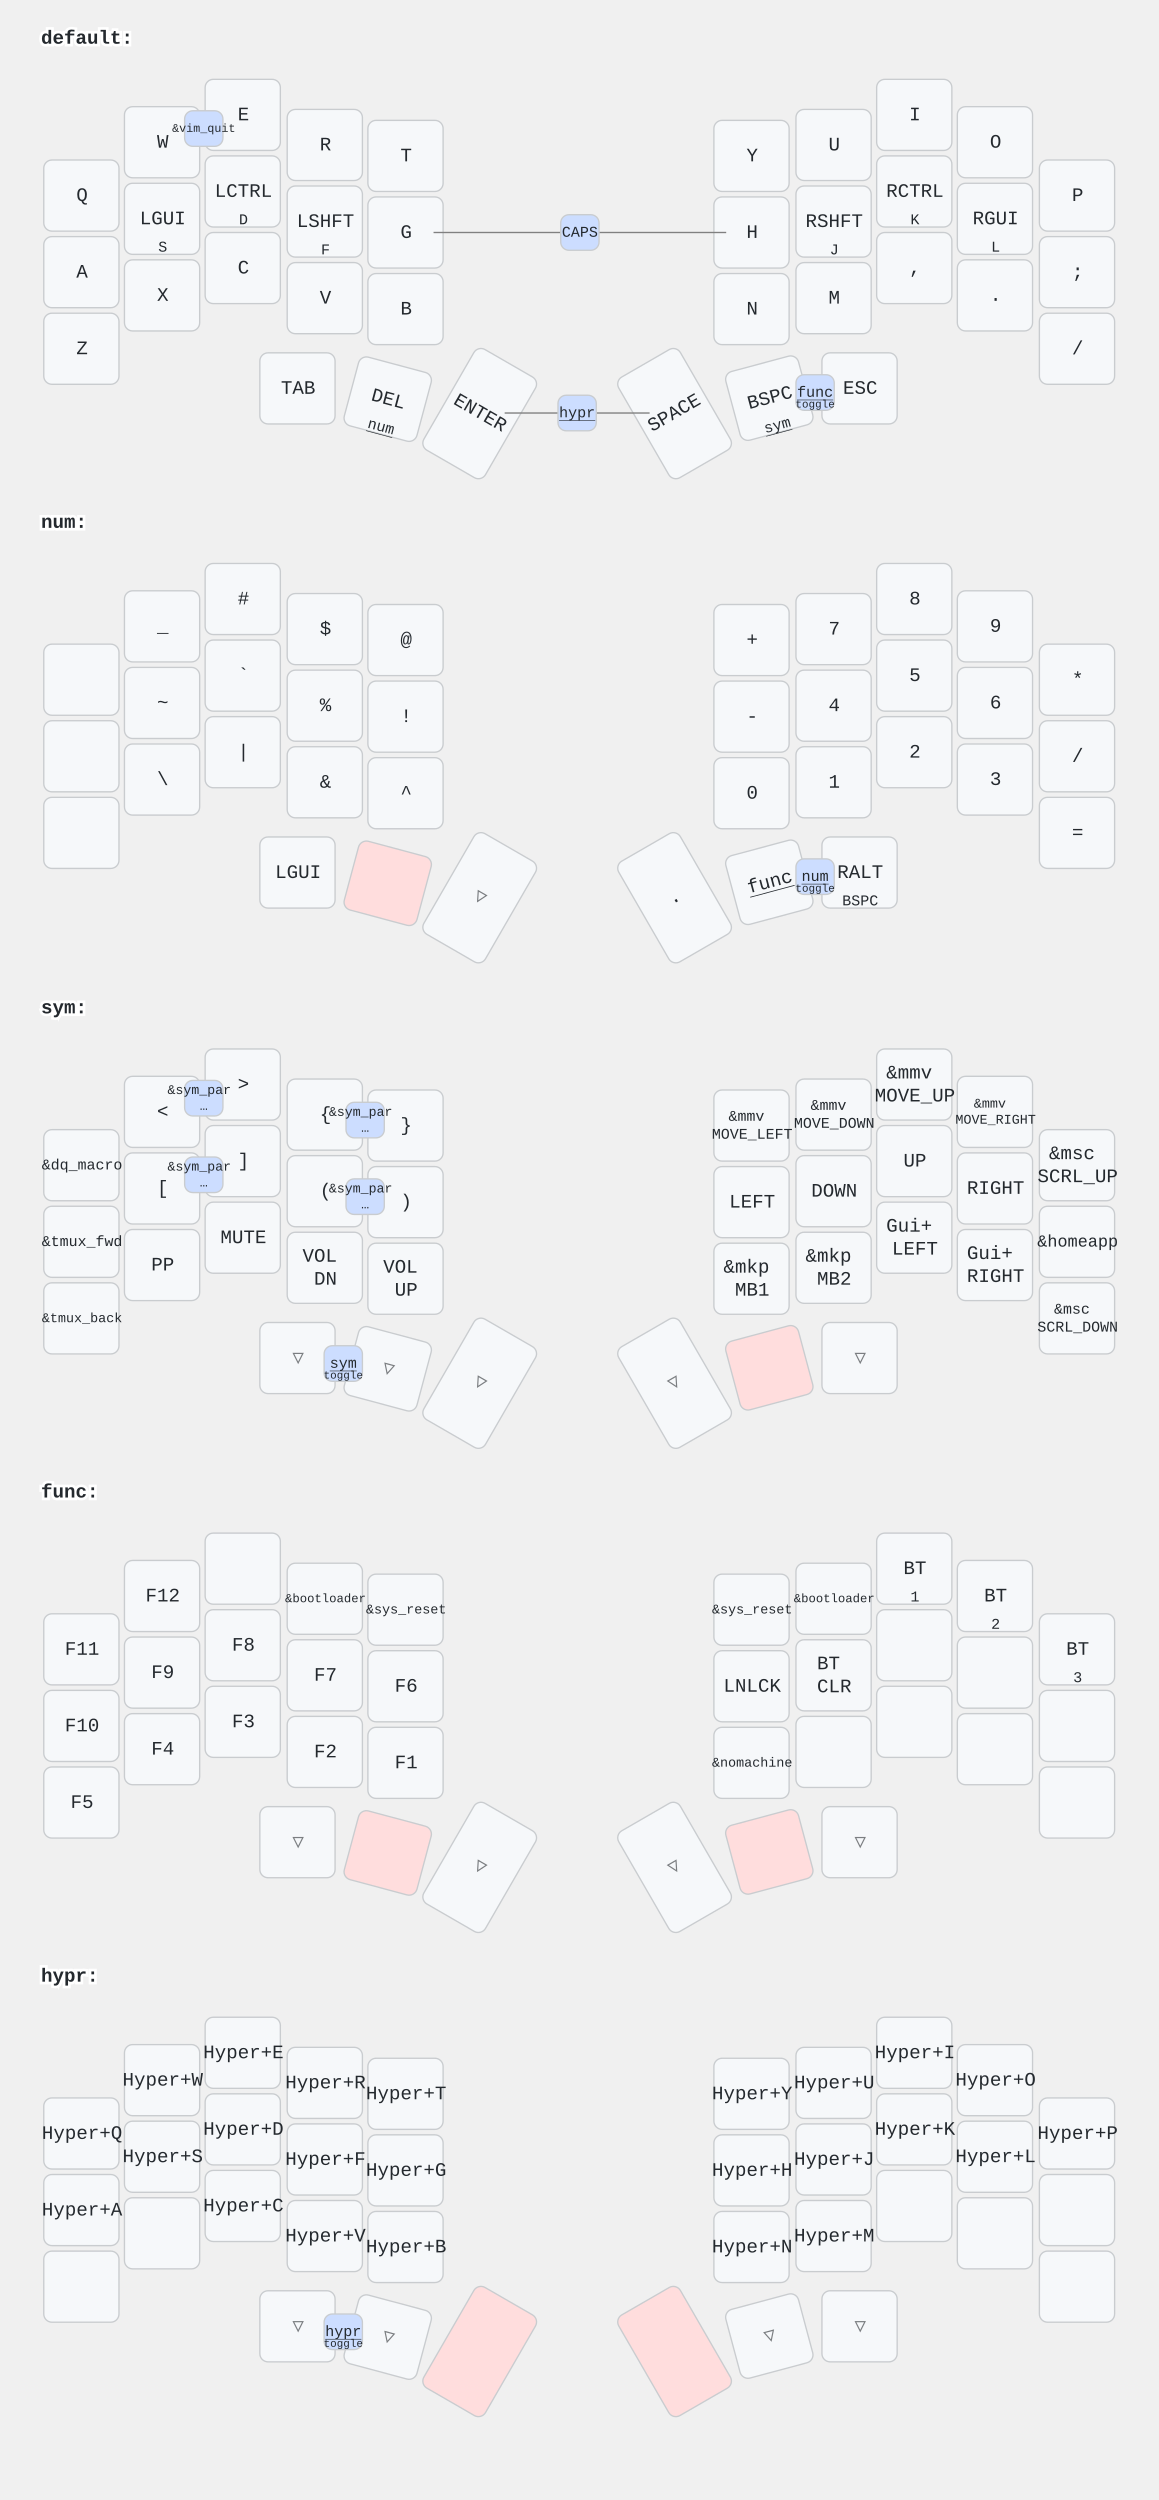
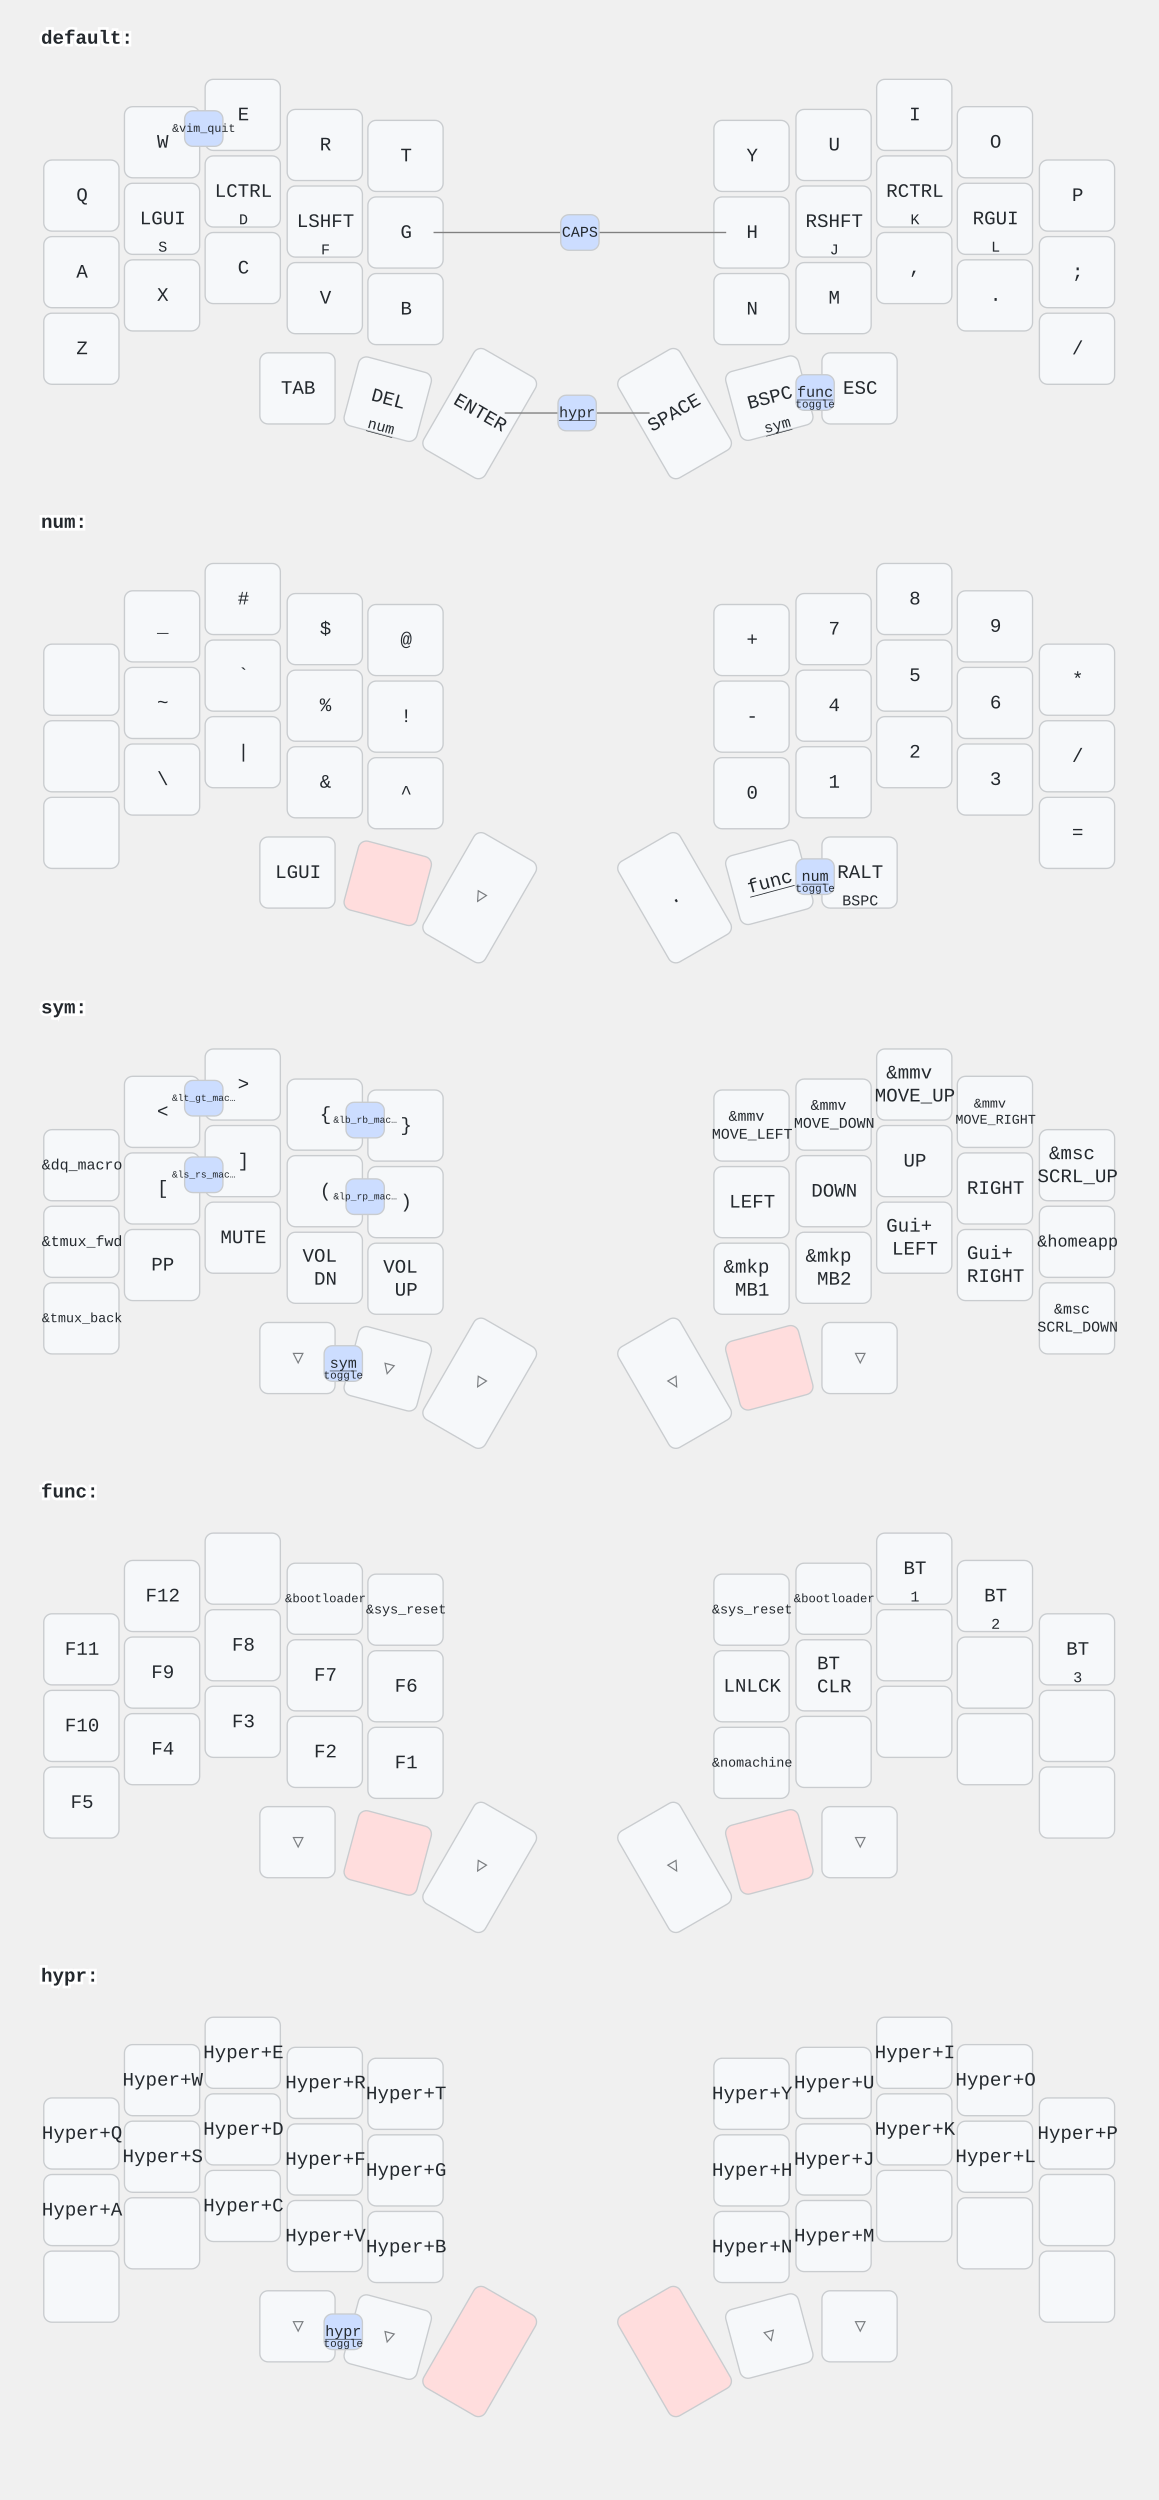
<svg xmlns="http://www.w3.org/2000/svg" width="847" height="1828" viewBox="0 0 847 1828" class="keymap">
  <style>/* inherit to force styles through use tags */
svg path {
    fill: inherit;
}

/* font and background color specifications */
svg.keymap {
    font-family: SFMono-Regular,Consolas,Liberation Mono,Menlo,monospace;
    font-size: 14px;
    font-kerning: normal;
    text-rendering: optimizeLegibility;
    fill: #24292e;
}

/* default key styling */
rect.key {
    fill: #f6f8fa;
}

rect.key, rect.combo {
    stroke: #c9cccf;
    stroke-width: 1;
}

/* default key side styling, only used is draw_key_sides is set */
rect.side {
    filter: brightness(90%);
}

/* color accent for combo boxes */
rect.combo, rect.combo-separate {
    fill: #cdf;
}

/* color accent for held keys */
rect.held, rect.combo.held {
    fill: #fdd;
}

/* color accent for ghost (optional) keys */
rect.ghost, rect.combo.ghost {
    stroke-dasharray: 4, 4;
    stroke-width: 2;
}

text {
    text-anchor: middle;
    dominant-baseline: middle;
}

/* styling for layer labels */
text.label {
    font-weight: bold;
    text-anchor: start;
    stroke: white;
    stroke-width: 4;
    paint-order: stroke;
}

/* styling for optional footer */
text.footer {
    text-anchor: end;
    dominant-baseline: auto;
    stroke: white;
    stroke-width: 4;
    paint-order: stroke;
}

/* styling for combo tap, and key non-tap label text */
text.combo, text.hold, text.shifted, text.left, text.right {
    font-size: 11px;
}

text.hold {
    text-anchor: middle;
    dominant-baseline: auto;
}

text.shifted {
    text-anchor: middle;
    dominant-baseline: hanging;
}

text.left {
    text-anchor: start;
}

text.right {
    text-anchor: end;
}

text.layer-activator {
    text-decoration: underline;
}

/* styling for hold/shifted label text in combo box */
text.combo.hold, text.combo.shifted, text.combo.left, text.combo.right {
    font-size: 8px;
}

/* lighter symbol for transparent keys */
text.trans {
    fill: #7b7e81;
}

/* styling for combo dendrons */
path.combo {
    stroke-width: 1;
    stroke: gray;
    fill: none;
}

/* Start Tabler Icons Cleanup */
/* cannot use height/width with glyphs */
.icon-tabler &gt; path {
    fill: inherit;
    stroke: inherit;
    stroke-width: 2;
}
/* hide tabler's default box */
.icon-tabler &gt; path[stroke="none"][fill="none"] {
    visibility: hidden;
}
/* End Tabler Icons Cleanup */
</style>
  <g transform="translate(30, 0)" class="layer-default">
    <text x="0" y="28" class="label" id="default">default:</text>
    <g transform="translate(0, 56)">
      <g transform="translate(30, 87)" class="key keypos-0">
        <rect rx="6" ry="6" x="-28" y="-26" width="55" height="52" class="key" />
        <text x="0" y="0" class="key tap">Q</text>
      </g>
      <g transform="translate(89, 48)" class="key keypos-1">
        <rect rx="6" ry="6" x="-28" y="-26" width="55" height="52" class="key" />
        <text x="0" y="0" class="key tap">W</text>
      </g>
      <g transform="translate(148, 28)" class="key keypos-2">
        <rect rx="6" ry="6" x="-28" y="-26" width="55" height="52" class="key" />
        <text x="0" y="0" class="key tap">E</text>
      </g>
      <g transform="translate(208, 50)" class="key keypos-3">
        <rect rx="6" ry="6" x="-28" y="-26" width="55" height="52" class="key" />
        <text x="0" y="0" class="key tap">R</text>
      </g>
      <g transform="translate(267, 58)" class="key keypos-4">
        <rect rx="6" ry="6" x="-28" y="-26" width="55" height="52" class="key" />
        <text x="0" y="0" class="key tap">T</text>
      </g>
      <g transform="translate(520, 58)" class="key keypos-5">
        <rect rx="6" ry="6" x="-28" y="-26" width="55" height="52" class="key" />
        <text x="0" y="0" class="key tap">Y</text>
      </g>
      <g transform="translate(580, 50)" class="key keypos-6">
        <rect rx="6" ry="6" x="-28" y="-26" width="55" height="52" class="key" />
        <text x="0" y="0" class="key tap">U</text>
      </g>
      <g transform="translate(639, 28)" class="key keypos-7">
        <rect rx="6" ry="6" x="-28" y="-26" width="55" height="52" class="key" />
        <text x="0" y="0" class="key tap">I</text>
      </g>
      <g transform="translate(698, 48)" class="key keypos-8">
        <rect rx="6" ry="6" x="-28" y="-26" width="55" height="52" class="key" />
        <text x="0" y="0" class="key tap">O</text>
      </g>
      <g transform="translate(758, 87)" class="key keypos-9">
        <rect rx="6" ry="6" x="-28" y="-26" width="55" height="52" class="key" />
        <text x="0" y="0" class="key tap">P</text>
      </g>
      <g transform="translate(30, 143)" class="key keypos-10">
        <rect rx="6" ry="6" x="-28" y="-26" width="55" height="52" class="key" />
        <text x="0" y="0" class="key tap">A</text>
      </g>
      <g transform="translate(89, 104)" class="key keypos-11">
        <rect rx="6" ry="6" x="-28" y="-26" width="55" height="52" class="key" />
        <text x="0" y="0" class="key tap">LGUI</text>
        <text x="0" y="24" class="key hold">S</text>
      </g>
      <g transform="translate(148, 84)" class="key keypos-12">
        <rect rx="6" ry="6" x="-28" y="-26" width="55" height="52" class="key" />
        <text x="0" y="0" class="key tap">LCTRL</text>
        <text x="0" y="24" class="key hold">D</text>
      </g>
      <g transform="translate(208, 106)" class="key keypos-13">
        <rect rx="6" ry="6" x="-28" y="-26" width="55" height="52" class="key" />
        <text x="0" y="0" class="key tap">LSHFT</text>
        <text x="0" y="24" class="key hold">F</text>
      </g>
      <g transform="translate(267, 114)" class="key keypos-14">
        <rect rx="6" ry="6" x="-28" y="-26" width="55" height="52" class="key" />
        <text x="0" y="0" class="key tap">G</text>
      </g>
      <g transform="translate(520, 114)" class="key keypos-15">
        <rect rx="6" ry="6" x="-28" y="-26" width="55" height="52" class="key" />
        <text x="0" y="0" class="key tap">H</text>
      </g>
      <g transform="translate(580, 106)" class="key keypos-16">
        <rect rx="6" ry="6" x="-28" y="-26" width="55" height="52" class="key" />
        <text x="0" y="0" class="key tap">RSHFT</text>
        <text x="0" y="24" class="key hold">J</text>
      </g>
      <g transform="translate(639, 84)" class="key keypos-17">
        <rect rx="6" ry="6" x="-28" y="-26" width="55" height="52" class="key" />
        <text x="0" y="0" class="key tap">RCTRL</text>
        <text x="0" y="24" class="key hold">K</text>
      </g>
      <g transform="translate(698, 104)" class="key keypos-18">
        <rect rx="6" ry="6" x="-28" y="-26" width="55" height="52" class="key" />
        <text x="0" y="0" class="key tap">RGUI</text>
        <text x="0" y="24" class="key hold">L</text>
      </g>
      <g transform="translate(758, 143)" class="key keypos-19">
        <rect rx="6" ry="6" x="-28" y="-26" width="55" height="52" class="key" />
        <text x="0" y="0" class="key tap">;</text>
      </g>
      <g transform="translate(30, 199)" class="key keypos-20">
        <rect rx="6" ry="6" x="-28" y="-26" width="55" height="52" class="key" />
        <text x="0" y="0" class="key tap">Z</text>
      </g>
      <g transform="translate(89, 160)" class="key keypos-21">
        <rect rx="6" ry="6" x="-28" y="-26" width="55" height="52" class="key" />
        <text x="0" y="0" class="key tap">X</text>
      </g>
      <g transform="translate(148, 140)" class="key keypos-22">
        <rect rx="6" ry="6" x="-28" y="-26" width="55" height="52" class="key" />
        <text x="0" y="0" class="key tap">C</text>
      </g>
      <g transform="translate(208, 162)" class="key keypos-23">
        <rect rx="6" ry="6" x="-28" y="-26" width="55" height="52" class="key" />
        <text x="0" y="0" class="key tap">V</text>
      </g>
      <g transform="translate(267, 170)" class="key keypos-24">
        <rect rx="6" ry="6" x="-28" y="-26" width="55" height="52" class="key" />
        <text x="0" y="0" class="key tap">B</text>
      </g>
      <g transform="translate(520, 170)" class="key keypos-25">
        <rect rx="6" ry="6" x="-28" y="-26" width="55" height="52" class="key" />
        <text x="0" y="0" class="key tap">N</text>
      </g>
      <g transform="translate(580, 162)" class="key keypos-26">
        <rect rx="6" ry="6" x="-28" y="-26" width="55" height="52" class="key" />
        <text x="0" y="0" class="key tap">M</text>
      </g>
      <g transform="translate(639, 140)" class="key keypos-27">
        <rect rx="6" ry="6" x="-28" y="-26" width="55" height="52" class="key" />
        <text x="0" y="0" class="key tap">,</text>
      </g>
      <g transform="translate(698, 160)" class="key keypos-28">
        <rect rx="6" ry="6" x="-28" y="-26" width="55" height="52" class="key" />
        <text x="0" y="0" class="key tap">.</text>
      </g>
      <g transform="translate(758, 199)" class="key keypos-29">
        <rect rx="6" ry="6" x="-28" y="-26" width="55" height="52" class="key" />
        <text x="0" y="0" class="key tap">/</text>
      </g>
      <g transform="translate(188, 228)" class="key keypos-30">
        <rect rx="6" ry="6" x="-28" y="-26" width="55" height="52" class="key" />
        <text x="0" y="0" class="key tap">TAB</text>
      </g>
      <g transform="translate(254, 236) rotate(15.0)" class="key keypos-31">
        <rect rx="6" ry="6" x="-28" y="-26" width="55" height="52" class="key" />
        <text x="0" y="0" class="key tap">DEL</text>
        <a href="#num">
          <text x="0" y="24" class="key hold layer-activator">num</text>
        </a>
      </g>
      <g transform="translate(321, 246) rotate(30.0)" class="key keypos-32">
        <rect rx="6" ry="6" x="-26" y="-42" width="52" height="85" class="key" />
        <text x="0" y="0" class="key tap">ENTER</text>
      </g>
      <g transform="translate(463, 246) rotate(-30.0)" class="key keypos-33">
        <rect rx="6" ry="6" x="-26" y="-42" width="52" height="85" class="key" />
        <text x="0" y="0" class="key tap">SPACE</text>
      </g>
      <g transform="translate(533, 235) rotate(-15.0)" class="key keypos-34">
        <rect rx="6" ry="6" x="-28" y="-26" width="55" height="52" class="key" />
        <text x="0" y="0" class="key tap">BSPC</text>
        <a href="#sym">
          <text x="0" y="24" class="key hold layer-activator">sym</text>
        </a>
      </g>
      <g transform="translate(599, 228)" class="key keypos-35">
        <rect rx="6" ry="6" x="-28" y="-26" width="55" height="52" class="key" />
        <text x="0" y="0" class="key tap">ESC</text>
      </g>
      <g class="combo combopos-0">
        <rect rx="6" ry="6" x="105" y="25" width="28" height="26" class="combo" />
        <text x="119" y="38" class="combo tap">
          <tspan style="font-size: 78%">&amp;vim_quit</tspan>
        </text>
      </g>
      <g class="combo combopos-1">
        <path d="M392,246 l-53,0" class="combo" />
        <path d="M392,246 l53,0" class="combo" />
        <rect rx="6" ry="6" x="378" y="233" width="28" height="26" class="combo" />
        <a href="#hypr">
          <text x="392" y="246" class="combo tap layer-activator">hypr</text>
        </a>
      </g>
      <g class="combo combopos-2">
        <rect rx="6" ry="6" x="552" y="218" width="28" height="26" class="combo" />
        <a href="#func">
          <text x="566" y="231" class="combo tap layer-activator">func</text>
        </a>
        <text x="566" y="242" class="combo hold">toggle</text>
      </g>
      <g class="combo combopos-3">
        <path d="M394,114 l-107,0" class="combo" />
        <path d="M394,114 l107,0" class="combo" />
        <rect rx="6" ry="6" x="380" y="101" width="28" height="26" class="combo" />
        <text x="394" y="114" class="combo tap">CAPS</text>
      </g>
    </g>
  </g>
  <g transform="translate(30, 354)" class="layer-num">
    <text x="0" y="28" class="label" id="num">num:</text>
    <g transform="translate(0, 56)">
      <g transform="translate(30, 87)" class="key keypos-0">
        <rect rx="6" ry="6" x="-28" y="-26" width="55" height="52" class="key" />
      </g>
      <g transform="translate(89, 48)" class="key keypos-1">
        <rect rx="6" ry="6" x="-28" y="-26" width="55" height="52" class="key" />
        <text x="0" y="0" class="key tap">_</text>
      </g>
      <g transform="translate(148, 28)" class="key keypos-2">
        <rect rx="6" ry="6" x="-28" y="-26" width="55" height="52" class="key" />
        <text x="0" y="0" class="key tap">#</text>
      </g>
      <g transform="translate(208, 50)" class="key keypos-3">
        <rect rx="6" ry="6" x="-28" y="-26" width="55" height="52" class="key" />
        <text x="0" y="0" class="key tap">$</text>
      </g>
      <g transform="translate(267, 58)" class="key keypos-4">
        <rect rx="6" ry="6" x="-28" y="-26" width="55" height="52" class="key" />
        <text x="0" y="0" class="key tap">@</text>
      </g>
      <g transform="translate(520, 58)" class="key keypos-5">
        <rect rx="6" ry="6" x="-28" y="-26" width="55" height="52" class="key" />
        <text x="0" y="0" class="key tap">+</text>
      </g>
      <g transform="translate(580, 50)" class="key keypos-6">
        <rect rx="6" ry="6" x="-28" y="-26" width="55" height="52" class="key" />
        <text x="0" y="0" class="key tap">7</text>
      </g>
      <g transform="translate(639, 28)" class="key keypos-7">
        <rect rx="6" ry="6" x="-28" y="-26" width="55" height="52" class="key" />
        <text x="0" y="0" class="key tap">8</text>
      </g>
      <g transform="translate(698, 48)" class="key keypos-8">
        <rect rx="6" ry="6" x="-28" y="-26" width="55" height="52" class="key" />
        <text x="0" y="0" class="key tap">9</text>
      </g>
      <g transform="translate(758, 87)" class="key keypos-9">
        <rect rx="6" ry="6" x="-28" y="-26" width="55" height="52" class="key" />
        <text x="0" y="0" class="key tap">*</text>
      </g>
      <g transform="translate(30, 143)" class="key keypos-10">
        <rect rx="6" ry="6" x="-28" y="-26" width="55" height="52" class="key" />
      </g>
      <g transform="translate(89, 104)" class="key keypos-11">
        <rect rx="6" ry="6" x="-28" y="-26" width="55" height="52" class="key" />
        <text x="0" y="0" class="key tap">~</text>
      </g>
      <g transform="translate(148, 84)" class="key keypos-12">
        <rect rx="6" ry="6" x="-28" y="-26" width="55" height="52" class="key" />
        <text x="0" y="0" class="key tap">`</text>
      </g>
      <g transform="translate(208, 106)" class="key keypos-13">
        <rect rx="6" ry="6" x="-28" y="-26" width="55" height="52" class="key" />
        <text x="0" y="0" class="key tap">%</text>
      </g>
      <g transform="translate(267, 114)" class="key keypos-14">
        <rect rx="6" ry="6" x="-28" y="-26" width="55" height="52" class="key" />
        <text x="0" y="0" class="key tap">!</text>
      </g>
      <g transform="translate(520, 114)" class="key keypos-15">
        <rect rx="6" ry="6" x="-28" y="-26" width="55" height="52" class="key" />
        <text x="0" y="0" class="key tap">-</text>
      </g>
      <g transform="translate(580, 106)" class="key keypos-16">
        <rect rx="6" ry="6" x="-28" y="-26" width="55" height="52" class="key" />
        <text x="0" y="0" class="key tap">4</text>
      </g>
      <g transform="translate(639, 84)" class="key keypos-17">
        <rect rx="6" ry="6" x="-28" y="-26" width="55" height="52" class="key" />
        <text x="0" y="0" class="key tap">5</text>
      </g>
      <g transform="translate(698, 104)" class="key keypos-18">
        <rect rx="6" ry="6" x="-28" y="-26" width="55" height="52" class="key" />
        <text x="0" y="0" class="key tap">6</text>
      </g>
      <g transform="translate(758, 143)" class="key keypos-19">
        <rect rx="6" ry="6" x="-28" y="-26" width="55" height="52" class="key" />
        <text x="0" y="0" class="key tap">/</text>
      </g>
      <g transform="translate(30, 199)" class="key keypos-20">
        <rect rx="6" ry="6" x="-28" y="-26" width="55" height="52" class="key" />
      </g>
      <g transform="translate(89, 160)" class="key keypos-21">
        <rect rx="6" ry="6" x="-28" y="-26" width="55" height="52" class="key" />
        <text x="0" y="0" class="key tap">\</text>
      </g>
      <g transform="translate(148, 140)" class="key keypos-22">
        <rect rx="6" ry="6" x="-28" y="-26" width="55" height="52" class="key" />
        <text x="0" y="0" class="key tap">|</text>
      </g>
      <g transform="translate(208, 162)" class="key keypos-23">
        <rect rx="6" ry="6" x="-28" y="-26" width="55" height="52" class="key" />
        <text x="0" y="0" class="key tap">&amp;</text>
      </g>
      <g transform="translate(267, 170)" class="key keypos-24">
        <rect rx="6" ry="6" x="-28" y="-26" width="55" height="52" class="key" />
        <text x="0" y="0" class="key tap">^</text>
      </g>
      <g transform="translate(520, 170)" class="key keypos-25">
        <rect rx="6" ry="6" x="-28" y="-26" width="55" height="52" class="key" />
        <text x="0" y="0" class="key tap">0</text>
      </g>
      <g transform="translate(580, 162)" class="key keypos-26">
        <rect rx="6" ry="6" x="-28" y="-26" width="55" height="52" class="key" />
        <text x="0" y="0" class="key tap">1</text>
      </g>
      <g transform="translate(639, 140)" class="key keypos-27">
        <rect rx="6" ry="6" x="-28" y="-26" width="55" height="52" class="key" />
        <text x="0" y="0" class="key tap">2</text>
      </g>
      <g transform="translate(698, 160)" class="key keypos-28">
        <rect rx="6" ry="6" x="-28" y="-26" width="55" height="52" class="key" />
        <text x="0" y="0" class="key tap">3</text>
      </g>
      <g transform="translate(758, 199)" class="key keypos-29">
        <rect rx="6" ry="6" x="-28" y="-26" width="55" height="52" class="key" />
        <text x="0" y="0" class="key tap">=</text>
      </g>
      <g transform="translate(188, 228)" class="key keypos-30">
        <rect rx="6" ry="6" x="-28" y="-26" width="55" height="52" class="key" />
        <text x="0" y="0" class="key tap">LGUI</text>
      </g>
      <g transform="translate(254, 236) rotate(15.0)" class="key held keypos-31">
        <rect rx="6" ry="6" x="-28" y="-26" width="55" height="52" class="key held" />
      </g>
      <g transform="translate(321, 246) rotate(30.0)" class="key trans keypos-32">
        <rect rx="6" ry="6" x="-26" y="-42" width="52" height="85" class="key trans" />
        <text x="0" y="0" class="key trans tap">▽</text>
      </g>
      <g transform="translate(463, 246) rotate(-30.0)" class="key keypos-33">
        <rect rx="6" ry="6" x="-26" y="-42" width="52" height="85" class="key" />
        <text x="0" y="0" class="key tap">.</text>
      </g>
      <g transform="translate(533, 235) rotate(-15.0)" class="key keypos-34">
        <rect rx="6" ry="6" x="-28" y="-26" width="55" height="52" class="key" />
        <a href="#func">
          <text x="0" y="0" class="key tap layer-activator">func</text>
        </a>
      </g>
      <g transform="translate(599, 228)" class="key keypos-35">
        <rect rx="6" ry="6" x="-28" y="-26" width="55" height="52" class="key" />
        <text x="0" y="0" class="key tap">RALT</text>
        <text x="0" y="24" class="key hold">BSPC</text>
      </g>
      <g class="combo combopos-0">
        <rect rx="6" ry="6" x="552" y="218" width="28" height="26" class="combo" />
        <a href="#num">
          <text x="566" y="231" class="combo tap layer-activator">num</text>
        </a>
        <text x="566" y="242" class="combo hold">toggle</text>
      </g>
    </g>
  </g>
  <g transform="translate(30, 709)" class="layer-sym">
    <text x="0" y="28" class="label" id="sym">sym:</text>
    <g transform="translate(0, 56)">
      <g transform="translate(30, 87)" class="key keypos-0">
        <rect rx="6" ry="6" x="-28" y="-26" width="55" height="52" class="key" />
        <text x="0" y="0" class="key tap">
          <tspan style="font-size: 78%">&amp;dq_macro</tspan>
        </text>
      </g>
      <g transform="translate(89, 48)" class="key keypos-1">
        <rect rx="6" ry="6" x="-28" y="-26" width="55" height="52" class="key" />
        <text x="0" y="0" class="key tap">&lt;</text>
      </g>
      <g transform="translate(148, 28)" class="key keypos-2">
        <rect rx="6" ry="6" x="-28" y="-26" width="55" height="52" class="key" />
        <text x="0" y="0" class="key tap">&gt;</text>
      </g>
      <g transform="translate(208, 50)" class="key keypos-3">
        <rect rx="6" ry="6" x="-28" y="-26" width="55" height="52" class="key" />
        <text x="0" y="0" class="key tap">{</text>
      </g>
      <g transform="translate(267, 58)" class="key keypos-4">
        <rect rx="6" ry="6" x="-28" y="-26" width="55" height="52" class="key" />
        <text x="0" y="0" class="key tap">}</text>
      </g>
      <g transform="translate(520, 58)" class="key keypos-5">
        <rect rx="6" ry="6" x="-28" y="-26" width="55" height="52" class="key" />
        <text x="0" y="0" class="key tap">
          <tspan x="0" dy="-0.6em" style="font-size: 78%">&amp;mmv</tspan>
          <tspan x="0" dy="1.2em" style="font-size: 78%">MOVE_LEFT</tspan>
        </text>
      </g>
      <g transform="translate(580, 50)" class="key keypos-6">
        <rect rx="6" ry="6" x="-28" y="-26" width="55" height="52" class="key" />
        <text x="0" y="0" class="key tap">
          <tspan x="0" dy="-0.6em" style="font-size: 78%">&amp;mmv</tspan>
          <tspan x="0" dy="1.2em" style="font-size: 78%">MOVE_DOWN</tspan>
        </text>
      </g>
      <g transform="translate(639, 28)" class="key keypos-7">
        <rect rx="6" ry="6" x="-28" y="-26" width="55" height="52" class="key" />
        <text x="0" y="0" class="key tap">
          <tspan x="0" dy="-0.6em">&amp;mmv</tspan>
          <tspan x="0" dy="1.2em">MOVE_UP</tspan>
        </text>
      </g>
      <g transform="translate(698, 48)" class="key keypos-8">
        <rect rx="6" ry="6" x="-28" y="-26" width="55" height="52" class="key" />
        <text x="0" y="0" class="key tap">
          <tspan x="0" dy="-0.6em" style="font-size: 70%">&amp;mmv</tspan>
          <tspan x="0" dy="1.2em" style="font-size: 70%">MOVE_RIGHT</tspan>
        </text>
      </g>
      <g transform="translate(758, 87)" class="key keypos-9">
        <rect rx="6" ry="6" x="-28" y="-26" width="55" height="52" class="key" />
        <text x="0" y="0" class="key tap">
          <tspan x="0" dy="-0.6em">&amp;msc</tspan>
          <tspan x="0" dy="1.2em">SCRL_UP</tspan>
        </text>
      </g>
      <g transform="translate(30, 143)" class="key keypos-10">
        <rect rx="6" ry="6" x="-28" y="-26" width="55" height="52" class="key" />
        <text x="0" y="0" class="key tap">
          <tspan style="font-size: 78%">&amp;tmux_fwd</tspan>
        </text>
      </g>
      <g transform="translate(89, 104)" class="key keypos-11">
        <rect rx="6" ry="6" x="-28" y="-26" width="55" height="52" class="key" />
        <text x="0" y="0" class="key tap">[</text>
      </g>
      <g transform="translate(148, 84)" class="key keypos-12">
        <rect rx="6" ry="6" x="-28" y="-26" width="55" height="52" class="key" />
        <text x="0" y="0" class="key tap">]</text>
      </g>
      <g transform="translate(208, 106)" class="key keypos-13">
        <rect rx="6" ry="6" x="-28" y="-26" width="55" height="52" class="key" />
        <text x="0" y="0" class="key tap">(</text>
      </g>
      <g transform="translate(267, 114)" class="key keypos-14">
        <rect rx="6" ry="6" x="-28" y="-26" width="55" height="52" class="key" />
        <text x="0" y="0" class="key tap">)</text>
      </g>
      <g transform="translate(520, 114)" class="key keypos-15">
        <rect rx="6" ry="6" x="-28" y="-26" width="55" height="52" class="key" />
        <text x="0" y="0" class="key tap">LEFT</text>
      </g>
      <g transform="translate(580, 106)" class="key keypos-16">
        <rect rx="6" ry="6" x="-28" y="-26" width="55" height="52" class="key" />
        <text x="0" y="0" class="key tap">DOWN</text>
      </g>
      <g transform="translate(639, 84)" class="key keypos-17">
        <rect rx="6" ry="6" x="-28" y="-26" width="55" height="52" class="key" />
        <text x="0" y="0" class="key tap">UP</text>
      </g>
      <g transform="translate(698, 104)" class="key keypos-18">
        <rect rx="6" ry="6" x="-28" y="-26" width="55" height="52" class="key" />
        <text x="0" y="0" class="key tap">RIGHT</text>
      </g>
      <g transform="translate(758, 143)" class="key keypos-19">
        <rect rx="6" ry="6" x="-28" y="-26" width="55" height="52" class="key" />
        <text x="0" y="0" class="key tap">
          <tspan style="font-size: 88%">&amp;homeapp</tspan>
        </text>
      </g>
      <g transform="translate(30, 199)" class="key keypos-20">
        <rect rx="6" ry="6" x="-28" y="-26" width="55" height="52" class="key" />
        <text x="0" y="0" class="key tap">
          <tspan style="font-size: 70%">&amp;tmux_back</tspan>
        </text>
      </g>
      <g transform="translate(89, 160)" class="key keypos-21">
        <rect rx="6" ry="6" x="-28" y="-26" width="55" height="52" class="key" />
        <text x="0" y="0" class="key tap">PP</text>
      </g>
      <g transform="translate(148, 140)" class="key keypos-22">
        <rect rx="6" ry="6" x="-28" y="-26" width="55" height="52" class="key" />
        <text x="0" y="0" class="key tap">MUTE</text>
      </g>
      <g transform="translate(208, 162)" class="key keypos-23">
        <rect rx="6" ry="6" x="-28" y="-26" width="55" height="52" class="key" />
        <text x="0" y="0" class="key tap">
          <tspan x="0" dy="-0.6em">VOL</tspan>
          <tspan x="0" dy="1.2em">DN</tspan>
        </text>
      </g>
      <g transform="translate(267, 170)" class="key keypos-24">
        <rect rx="6" ry="6" x="-28" y="-26" width="55" height="52" class="key" />
        <text x="0" y="0" class="key tap">
          <tspan x="0" dy="-0.6em">VOL</tspan>
          <tspan x="0" dy="1.2em">UP</tspan>
        </text>
      </g>
      <g transform="translate(520, 170)" class="key keypos-25">
        <rect rx="6" ry="6" x="-28" y="-26" width="55" height="52" class="key" />
        <text x="0" y="0" class="key tap">
          <tspan x="0" dy="-0.6em">&amp;mkp</tspan>
          <tspan x="0" dy="1.2em">MB1</tspan>
        </text>
      </g>
      <g transform="translate(580, 162)" class="key keypos-26">
        <rect rx="6" ry="6" x="-28" y="-26" width="55" height="52" class="key" />
        <text x="0" y="0" class="key tap">
          <tspan x="0" dy="-0.6em">&amp;mkp</tspan>
          <tspan x="0" dy="1.2em">MB2</tspan>
        </text>
      </g>
      <g transform="translate(639, 140)" class="key keypos-27">
        <rect rx="6" ry="6" x="-28" y="-26" width="55" height="52" class="key" />
        <text x="0" y="0" class="key tap">
          <tspan x="0" dy="-0.6em">Gui+</tspan>
          <tspan x="0" dy="1.2em">LEFT</tspan>
        </text>
      </g>
      <g transform="translate(698, 160)" class="key keypos-28">
        <rect rx="6" ry="6" x="-28" y="-26" width="55" height="52" class="key" />
        <text x="0" y="0" class="key tap">
          <tspan x="0" dy="-0.6em">Gui+</tspan>
          <tspan x="0" dy="1.2em">RIGHT</tspan>
        </text>
      </g>
      <g transform="translate(758, 199)" class="key keypos-29">
        <rect rx="6" ry="6" x="-28" y="-26" width="55" height="52" class="key" />
        <text x="0" y="0" class="key tap">
          <tspan x="0" dy="-0.6em" style="font-size: 78%">&amp;msc</tspan>
          <tspan x="0" dy="1.2em" style="font-size: 78%">SCRL_DOWN</tspan>
        </text>
      </g>
      <g transform="translate(188, 228)" class="key trans keypos-30">
        <rect rx="6" ry="6" x="-28" y="-26" width="55" height="52" class="key trans" />
        <text x="0" y="0" class="key trans tap">▽</text>
      </g>
      <g transform="translate(254, 236) rotate(15.0)" class="key trans keypos-31">
        <rect rx="6" ry="6" x="-28" y="-26" width="55" height="52" class="key trans" />
        <text x="0" y="0" class="key trans tap">▽</text>
      </g>
      <g transform="translate(321, 246) rotate(30.0)" class="key trans keypos-32">
        <rect rx="6" ry="6" x="-26" y="-42" width="52" height="85" class="key trans" />
        <text x="0" y="0" class="key trans tap">▽</text>
      </g>
      <g transform="translate(463, 246) rotate(-30.0)" class="key trans keypos-33">
        <rect rx="6" ry="6" x="-26" y="-42" width="52" height="85" class="key trans" />
        <text x="0" y="0" class="key trans tap">▽</text>
      </g>
      <g transform="translate(533, 235) rotate(-15.0)" class="key held keypos-34">
        <rect rx="6" ry="6" x="-28" y="-26" width="55" height="52" class="key held" />
      </g>
      <g transform="translate(599, 228)" class="key trans keypos-35">
        <rect rx="6" ry="6" x="-28" y="-26" width="55" height="52" class="key trans" />
        <text x="0" y="0" class="key trans tap">▽</text>
      </g>
      <g class="combo combopos-0">
        <rect rx="6" ry="6" x="207" y="219" width="28" height="26" class="combo" />
        <a href="#sym">
          <text x="221" y="232" class="combo tap layer-activator">sym</text>
        </a>
        <text x="221" y="243" class="combo hold">toggle</text>
      </g>
      <g class="combo combopos-1">
        <rect rx="6" ry="6" x="105" y="25" width="28" height="26" class="combo" />
        <text x="119" y="38" class="combo tap">
-           <tspan x="119" dy="-0.6em" style="font-size: 88%">&amp;sym_par</tspan>
-           <tspan x="119" dy="1.2em" style="font-size: 88%">…</tspan>
+           <tspan style="font-size: 64%">&amp;lt_gt_mac…</tspan>
        </text>
      </g>
      <g class="combo combopos-2">
        <rect rx="6" ry="6" x="223" y="41" width="28" height="26" class="combo" />
        <text x="237" y="54" class="combo tap">
-           <tspan x="237" dy="-0.6em" style="font-size: 88%">&amp;sym_par</tspan>
-           <tspan x="237" dy="1.2em" style="font-size: 88%">…</tspan>
+           <tspan style="font-size: 64%">&amp;lb_rb_mac…</tspan>
        </text>
      </g>
      <g class="combo combopos-3">
        <rect rx="6" ry="6" x="223" y="97" width="28" height="26" class="combo" />
        <text x="237" y="110" class="combo tap">
-           <tspan x="237" dy="-0.6em" style="font-size: 88%">&amp;sym_par</tspan>
-           <tspan x="237" dy="1.2em" style="font-size: 88%">…</tspan>
+           <tspan style="font-size: 64%">&amp;lp_rp_mac…</tspan>
        </text>
      </g>
      <g class="combo combopos-4">
        <rect rx="6" ry="6" x="105" y="81" width="28" height="26" class="combo" />
        <text x="119" y="94" class="combo tap">
-           <tspan x="119" dy="-0.6em" style="font-size: 88%">&amp;sym_par</tspan>
-           <tspan x="119" dy="1.2em" style="font-size: 88%">…</tspan>
+           <tspan style="font-size: 64%">&amp;ls_rs_mac…</tspan>
        </text>
      </g>
    </g>
  </g>
  <g transform="translate(30, 1063)" class="layer-func">
    <text x="0" y="28" class="label" id="func">func:</text>
    <g transform="translate(0, 56)">
      <g transform="translate(30, 87)" class="key keypos-0">
        <rect rx="6" ry="6" x="-28" y="-26" width="55" height="52" class="key" />
        <text x="0" y="0" class="key tap">F11</text>
      </g>
      <g transform="translate(89, 48)" class="key keypos-1">
        <rect rx="6" ry="6" x="-28" y="-26" width="55" height="52" class="key" />
        <text x="0" y="0" class="key tap">F12</text>
      </g>
      <g transform="translate(148, 28)" class="key keypos-2">
        <rect rx="6" ry="6" x="-28" y="-26" width="55" height="52" class="key" />
      </g>
      <g transform="translate(208, 50)" class="key keypos-3">
        <rect rx="6" ry="6" x="-28" y="-26" width="55" height="52" class="key" />
        <text x="0" y="0" class="key tap">
          <tspan style="font-size: 64%">&amp;bootloader</tspan>
        </text>
      </g>
      <g transform="translate(267, 58)" class="key keypos-4">
        <rect rx="6" ry="6" x="-28" y="-26" width="55" height="52" class="key" />
        <text x="0" y="0" class="key tap">
          <tspan style="font-size: 70%">&amp;sys_reset</tspan>
        </text>
      </g>
      <g transform="translate(520, 58)" class="key keypos-5">
        <rect rx="6" ry="6" x="-28" y="-26" width="55" height="52" class="key" />
        <text x="0" y="0" class="key tap">
          <tspan style="font-size: 70%">&amp;sys_reset</tspan>
        </text>
      </g>
      <g transform="translate(580, 50)" class="key keypos-6">
        <rect rx="6" ry="6" x="-28" y="-26" width="55" height="52" class="key" />
        <text x="0" y="0" class="key tap">
          <tspan style="font-size: 64%">&amp;bootloader</tspan>
        </text>
      </g>
      <g transform="translate(639, 28)" class="key keypos-7">
        <rect rx="6" ry="6" x="-28" y="-26" width="55" height="52" class="key" />
        <text x="0" y="0" class="key tap">BT</text>
        <text x="0" y="24" class="key hold">1</text>
      </g>
      <g transform="translate(698, 48)" class="key keypos-8">
        <rect rx="6" ry="6" x="-28" y="-26" width="55" height="52" class="key" />
        <text x="0" y="0" class="key tap">BT</text>
        <text x="0" y="24" class="key hold">2</text>
      </g>
      <g transform="translate(758, 87)" class="key keypos-9">
        <rect rx="6" ry="6" x="-28" y="-26" width="55" height="52" class="key" />
        <text x="0" y="0" class="key tap">BT</text>
        <text x="0" y="24" class="key hold">3</text>
      </g>
      <g transform="translate(30, 143)" class="key keypos-10">
        <rect rx="6" ry="6" x="-28" y="-26" width="55" height="52" class="key" />
        <text x="0" y="0" class="key tap">F10</text>
      </g>
      <g transform="translate(89, 104)" class="key keypos-11">
        <rect rx="6" ry="6" x="-28" y="-26" width="55" height="52" class="key" />
        <text x="0" y="0" class="key tap">F9</text>
      </g>
      <g transform="translate(148, 84)" class="key keypos-12">
        <rect rx="6" ry="6" x="-28" y="-26" width="55" height="52" class="key" />
        <text x="0" y="0" class="key tap">F8</text>
      </g>
      <g transform="translate(208, 106)" class="key keypos-13">
        <rect rx="6" ry="6" x="-28" y="-26" width="55" height="52" class="key" />
        <text x="0" y="0" class="key tap">F7</text>
      </g>
      <g transform="translate(267, 114)" class="key keypos-14">
        <rect rx="6" ry="6" x="-28" y="-26" width="55" height="52" class="key" />
        <text x="0" y="0" class="key tap">F6</text>
      </g>
      <g transform="translate(520, 114)" class="key keypos-15">
        <rect rx="6" ry="6" x="-28" y="-26" width="55" height="52" class="key" />
        <text x="0" y="0" class="key tap">LNLCK</text>
      </g>
      <g transform="translate(580, 106)" class="key keypos-16">
        <rect rx="6" ry="6" x="-28" y="-26" width="55" height="52" class="key" />
        <text x="0" y="0" class="key tap">
          <tspan x="0" dy="-0.6em">BT</tspan>
          <tspan x="0" dy="1.2em">CLR</tspan>
        </text>
      </g>
      <g transform="translate(639, 84)" class="key keypos-17">
        <rect rx="6" ry="6" x="-28" y="-26" width="55" height="52" class="key" />
      </g>
      <g transform="translate(698, 104)" class="key keypos-18">
        <rect rx="6" ry="6" x="-28" y="-26" width="55" height="52" class="key" />
      </g>
      <g transform="translate(758, 143)" class="key keypos-19">
        <rect rx="6" ry="6" x="-28" y="-26" width="55" height="52" class="key" />
      </g>
      <g transform="translate(30, 199)" class="key keypos-20">
        <rect rx="6" ry="6" x="-28" y="-26" width="55" height="52" class="key" />
        <text x="0" y="0" class="key tap">F5</text>
      </g>
      <g transform="translate(89, 160)" class="key keypos-21">
        <rect rx="6" ry="6" x="-28" y="-26" width="55" height="52" class="key" />
        <text x="0" y="0" class="key tap">F4</text>
      </g>
      <g transform="translate(148, 140)" class="key keypos-22">
        <rect rx="6" ry="6" x="-28" y="-26" width="55" height="52" class="key" />
        <text x="0" y="0" class="key tap">F3</text>
      </g>
      <g transform="translate(208, 162)" class="key keypos-23">
        <rect rx="6" ry="6" x="-28" y="-26" width="55" height="52" class="key" />
        <text x="0" y="0" class="key tap">F2</text>
      </g>
      <g transform="translate(267, 170)" class="key keypos-24">
        <rect rx="6" ry="6" x="-28" y="-26" width="55" height="52" class="key" />
        <text x="0" y="0" class="key tap">F1</text>
      </g>
      <g transform="translate(520, 170)" class="key keypos-25">
        <rect rx="6" ry="6" x="-28" y="-26" width="55" height="52" class="key" />
        <text x="0" y="0" class="key tap">
          <tspan style="font-size: 70%">&amp;nomachine</tspan>
        </text>
      </g>
      <g transform="translate(580, 162)" class="key keypos-26">
        <rect rx="6" ry="6" x="-28" y="-26" width="55" height="52" class="key" />
      </g>
      <g transform="translate(639, 140)" class="key keypos-27">
        <rect rx="6" ry="6" x="-28" y="-26" width="55" height="52" class="key" />
      </g>
      <g transform="translate(698, 160)" class="key keypos-28">
        <rect rx="6" ry="6" x="-28" y="-26" width="55" height="52" class="key" />
      </g>
      <g transform="translate(758, 199)" class="key keypos-29">
        <rect rx="6" ry="6" x="-28" y="-26" width="55" height="52" class="key" />
      </g>
      <g transform="translate(188, 228)" class="key trans keypos-30">
        <rect rx="6" ry="6" x="-28" y="-26" width="55" height="52" class="key trans" />
        <text x="0" y="0" class="key trans tap">▽</text>
      </g>
      <g transform="translate(254, 236) rotate(15.0)" class="key held keypos-31">
        <rect rx="6" ry="6" x="-28" y="-26" width="55" height="52" class="key held" />
      </g>
      <g transform="translate(321, 246) rotate(30.0)" class="key trans keypos-32">
        <rect rx="6" ry="6" x="-26" y="-42" width="52" height="85" class="key trans" />
        <text x="0" y="0" class="key trans tap">▽</text>
      </g>
      <g transform="translate(463, 246) rotate(-30.0)" class="key trans keypos-33">
        <rect rx="6" ry="6" x="-26" y="-42" width="52" height="85" class="key trans" />
        <text x="0" y="0" class="key trans tap">▽</text>
      </g>
      <g transform="translate(533, 235) rotate(-15.0)" class="key held keypos-34">
        <rect rx="6" ry="6" x="-28" y="-26" width="55" height="52" class="key held" />
      </g>
      <g transform="translate(599, 228)" class="key trans keypos-35">
        <rect rx="6" ry="6" x="-28" y="-26" width="55" height="52" class="key trans" />
        <text x="0" y="0" class="key trans tap">▽</text>
      </g>
    </g>
  </g>
  <g transform="translate(30, 1417)" class="layer-hypr">
    <text x="0" y="28" class="label" id="hypr">hypr:</text>
    <g transform="translate(0, 56)">
      <g transform="translate(30, 87)" class="key keypos-0">
        <rect rx="6" ry="6" x="-28" y="-26" width="55" height="52" class="key" />
        <text x="0" y="0" class="key tap">Hyper+Q</text>
      </g>
      <g transform="translate(89, 48)" class="key keypos-1">
        <rect rx="6" ry="6" x="-28" y="-26" width="55" height="52" class="key" />
        <text x="0" y="0" class="key tap">Hyper+W</text>
      </g>
      <g transform="translate(148, 28)" class="key keypos-2">
        <rect rx="6" ry="6" x="-28" y="-26" width="55" height="52" class="key" />
        <text x="0" y="0" class="key tap">Hyper+E</text>
      </g>
      <g transform="translate(208, 50)" class="key keypos-3">
        <rect rx="6" ry="6" x="-28" y="-26" width="55" height="52" class="key" />
        <text x="0" y="0" class="key tap">Hyper+R</text>
      </g>
      <g transform="translate(267, 58)" class="key keypos-4">
        <rect rx="6" ry="6" x="-28" y="-26" width="55" height="52" class="key" />
        <text x="0" y="0" class="key tap">Hyper+T</text>
      </g>
      <g transform="translate(520, 58)" class="key keypos-5">
        <rect rx="6" ry="6" x="-28" y="-26" width="55" height="52" class="key" />
        <text x="0" y="0" class="key tap">Hyper+Y</text>
      </g>
      <g transform="translate(580, 50)" class="key keypos-6">
        <rect rx="6" ry="6" x="-28" y="-26" width="55" height="52" class="key" />
        <text x="0" y="0" class="key tap">Hyper+U</text>
      </g>
      <g transform="translate(639, 28)" class="key keypos-7">
        <rect rx="6" ry="6" x="-28" y="-26" width="55" height="52" class="key" />
        <text x="0" y="0" class="key tap">Hyper+I</text>
      </g>
      <g transform="translate(698, 48)" class="key keypos-8">
        <rect rx="6" ry="6" x="-28" y="-26" width="55" height="52" class="key" />
        <text x="0" y="0" class="key tap">Hyper+O</text>
      </g>
      <g transform="translate(758, 87)" class="key keypos-9">
        <rect rx="6" ry="6" x="-28" y="-26" width="55" height="52" class="key" />
        <text x="0" y="0" class="key tap">Hyper+P</text>
      </g>
      <g transform="translate(30, 143)" class="key keypos-10">
        <rect rx="6" ry="6" x="-28" y="-26" width="55" height="52" class="key" />
        <text x="0" y="0" class="key tap">Hyper+A</text>
      </g>
      <g transform="translate(89, 104)" class="key keypos-11">
        <rect rx="6" ry="6" x="-28" y="-26" width="55" height="52" class="key" />
        <text x="0" y="0" class="key tap">Hyper+S</text>
      </g>
      <g transform="translate(148, 84)" class="key keypos-12">
        <rect rx="6" ry="6" x="-28" y="-26" width="55" height="52" class="key" />
        <text x="0" y="0" class="key tap">Hyper+D</text>
      </g>
      <g transform="translate(208, 106)" class="key keypos-13">
        <rect rx="6" ry="6" x="-28" y="-26" width="55" height="52" class="key" />
        <text x="0" y="0" class="key tap">Hyper+F</text>
      </g>
      <g transform="translate(267, 114)" class="key keypos-14">
        <rect rx="6" ry="6" x="-28" y="-26" width="55" height="52" class="key" />
        <text x="0" y="0" class="key tap">Hyper+G</text>
      </g>
      <g transform="translate(520, 114)" class="key keypos-15">
        <rect rx="6" ry="6" x="-28" y="-26" width="55" height="52" class="key" />
        <text x="0" y="0" class="key tap">Hyper+H</text>
      </g>
      <g transform="translate(580, 106)" class="key keypos-16">
        <rect rx="6" ry="6" x="-28" y="-26" width="55" height="52" class="key" />
        <text x="0" y="0" class="key tap">Hyper+J</text>
      </g>
      <g transform="translate(639, 84)" class="key keypos-17">
        <rect rx="6" ry="6" x="-28" y="-26" width="55" height="52" class="key" />
        <text x="0" y="0" class="key tap">Hyper+K</text>
      </g>
      <g transform="translate(698, 104)" class="key keypos-18">
        <rect rx="6" ry="6" x="-28" y="-26" width="55" height="52" class="key" />
        <text x="0" y="0" class="key tap">Hyper+L</text>
      </g>
      <g transform="translate(758, 143)" class="key keypos-19">
        <rect rx="6" ry="6" x="-28" y="-26" width="55" height="52" class="key" />
      </g>
      <g transform="translate(30, 199)" class="key keypos-20">
        <rect rx="6" ry="6" x="-28" y="-26" width="55" height="52" class="key" />
      </g>
      <g transform="translate(89, 160)" class="key keypos-21">
        <rect rx="6" ry="6" x="-28" y="-26" width="55" height="52" class="key" />
      </g>
      <g transform="translate(148, 140)" class="key keypos-22">
        <rect rx="6" ry="6" x="-28" y="-26" width="55" height="52" class="key" />
        <text x="0" y="0" class="key tap">Hyper+C</text>
      </g>
      <g transform="translate(208, 162)" class="key keypos-23">
        <rect rx="6" ry="6" x="-28" y="-26" width="55" height="52" class="key" />
        <text x="0" y="0" class="key tap">Hyper+V</text>
      </g>
      <g transform="translate(267, 170)" class="key keypos-24">
        <rect rx="6" ry="6" x="-28" y="-26" width="55" height="52" class="key" />
        <text x="0" y="0" class="key tap">Hyper+B</text>
      </g>
      <g transform="translate(520, 170)" class="key keypos-25">
        <rect rx="6" ry="6" x="-28" y="-26" width="55" height="52" class="key" />
        <text x="0" y="0" class="key tap">Hyper+N</text>
      </g>
      <g transform="translate(580, 162)" class="key keypos-26">
        <rect rx="6" ry="6" x="-28" y="-26" width="55" height="52" class="key" />
        <text x="0" y="0" class="key tap">Hyper+M</text>
      </g>
      <g transform="translate(639, 140)" class="key keypos-27">
        <rect rx="6" ry="6" x="-28" y="-26" width="55" height="52" class="key" />
      </g>
      <g transform="translate(698, 160)" class="key keypos-28">
        <rect rx="6" ry="6" x="-28" y="-26" width="55" height="52" class="key" />
      </g>
      <g transform="translate(758, 199)" class="key keypos-29">
        <rect rx="6" ry="6" x="-28" y="-26" width="55" height="52" class="key" />
      </g>
      <g transform="translate(188, 228)" class="key trans keypos-30">
        <rect rx="6" ry="6" x="-28" y="-26" width="55" height="52" class="key trans" />
        <text x="0" y="0" class="key trans tap">▽</text>
      </g>
      <g transform="translate(254, 236) rotate(15.0)" class="key trans keypos-31">
        <rect rx="6" ry="6" x="-28" y="-26" width="55" height="52" class="key trans" />
        <text x="0" y="0" class="key trans tap">▽</text>
      </g>
      <g transform="translate(321, 246) rotate(30.0)" class="key held keypos-32">
        <rect rx="6" ry="6" x="-26" y="-42" width="52" height="85" class="key held" />
      </g>
      <g transform="translate(463, 246) rotate(-30.0)" class="key held keypos-33">
        <rect rx="6" ry="6" x="-26" y="-42" width="52" height="85" class="key held" />
      </g>
      <g transform="translate(533, 235) rotate(-15.0)" class="key trans keypos-34">
        <rect rx="6" ry="6" x="-28" y="-26" width="55" height="52" class="key trans" />
        <text x="0" y="0" class="key trans tap">▽</text>
      </g>
      <g transform="translate(599, 228)" class="key trans keypos-35">
        <rect rx="6" ry="6" x="-28" y="-26" width="55" height="52" class="key trans" />
        <text x="0" y="0" class="key trans tap">▽</text>
      </g>
      <g class="combo combopos-0">
        <rect rx="6" ry="6" x="207" y="219" width="28" height="26" class="combo" />
        <a href="#hypr">
          <text x="221" y="232" class="combo tap layer-activator">hypr</text>
        </a>
        <text x="221" y="243" class="combo hold">toggle</text>
      </g>
    </g>
  </g>
</svg>
